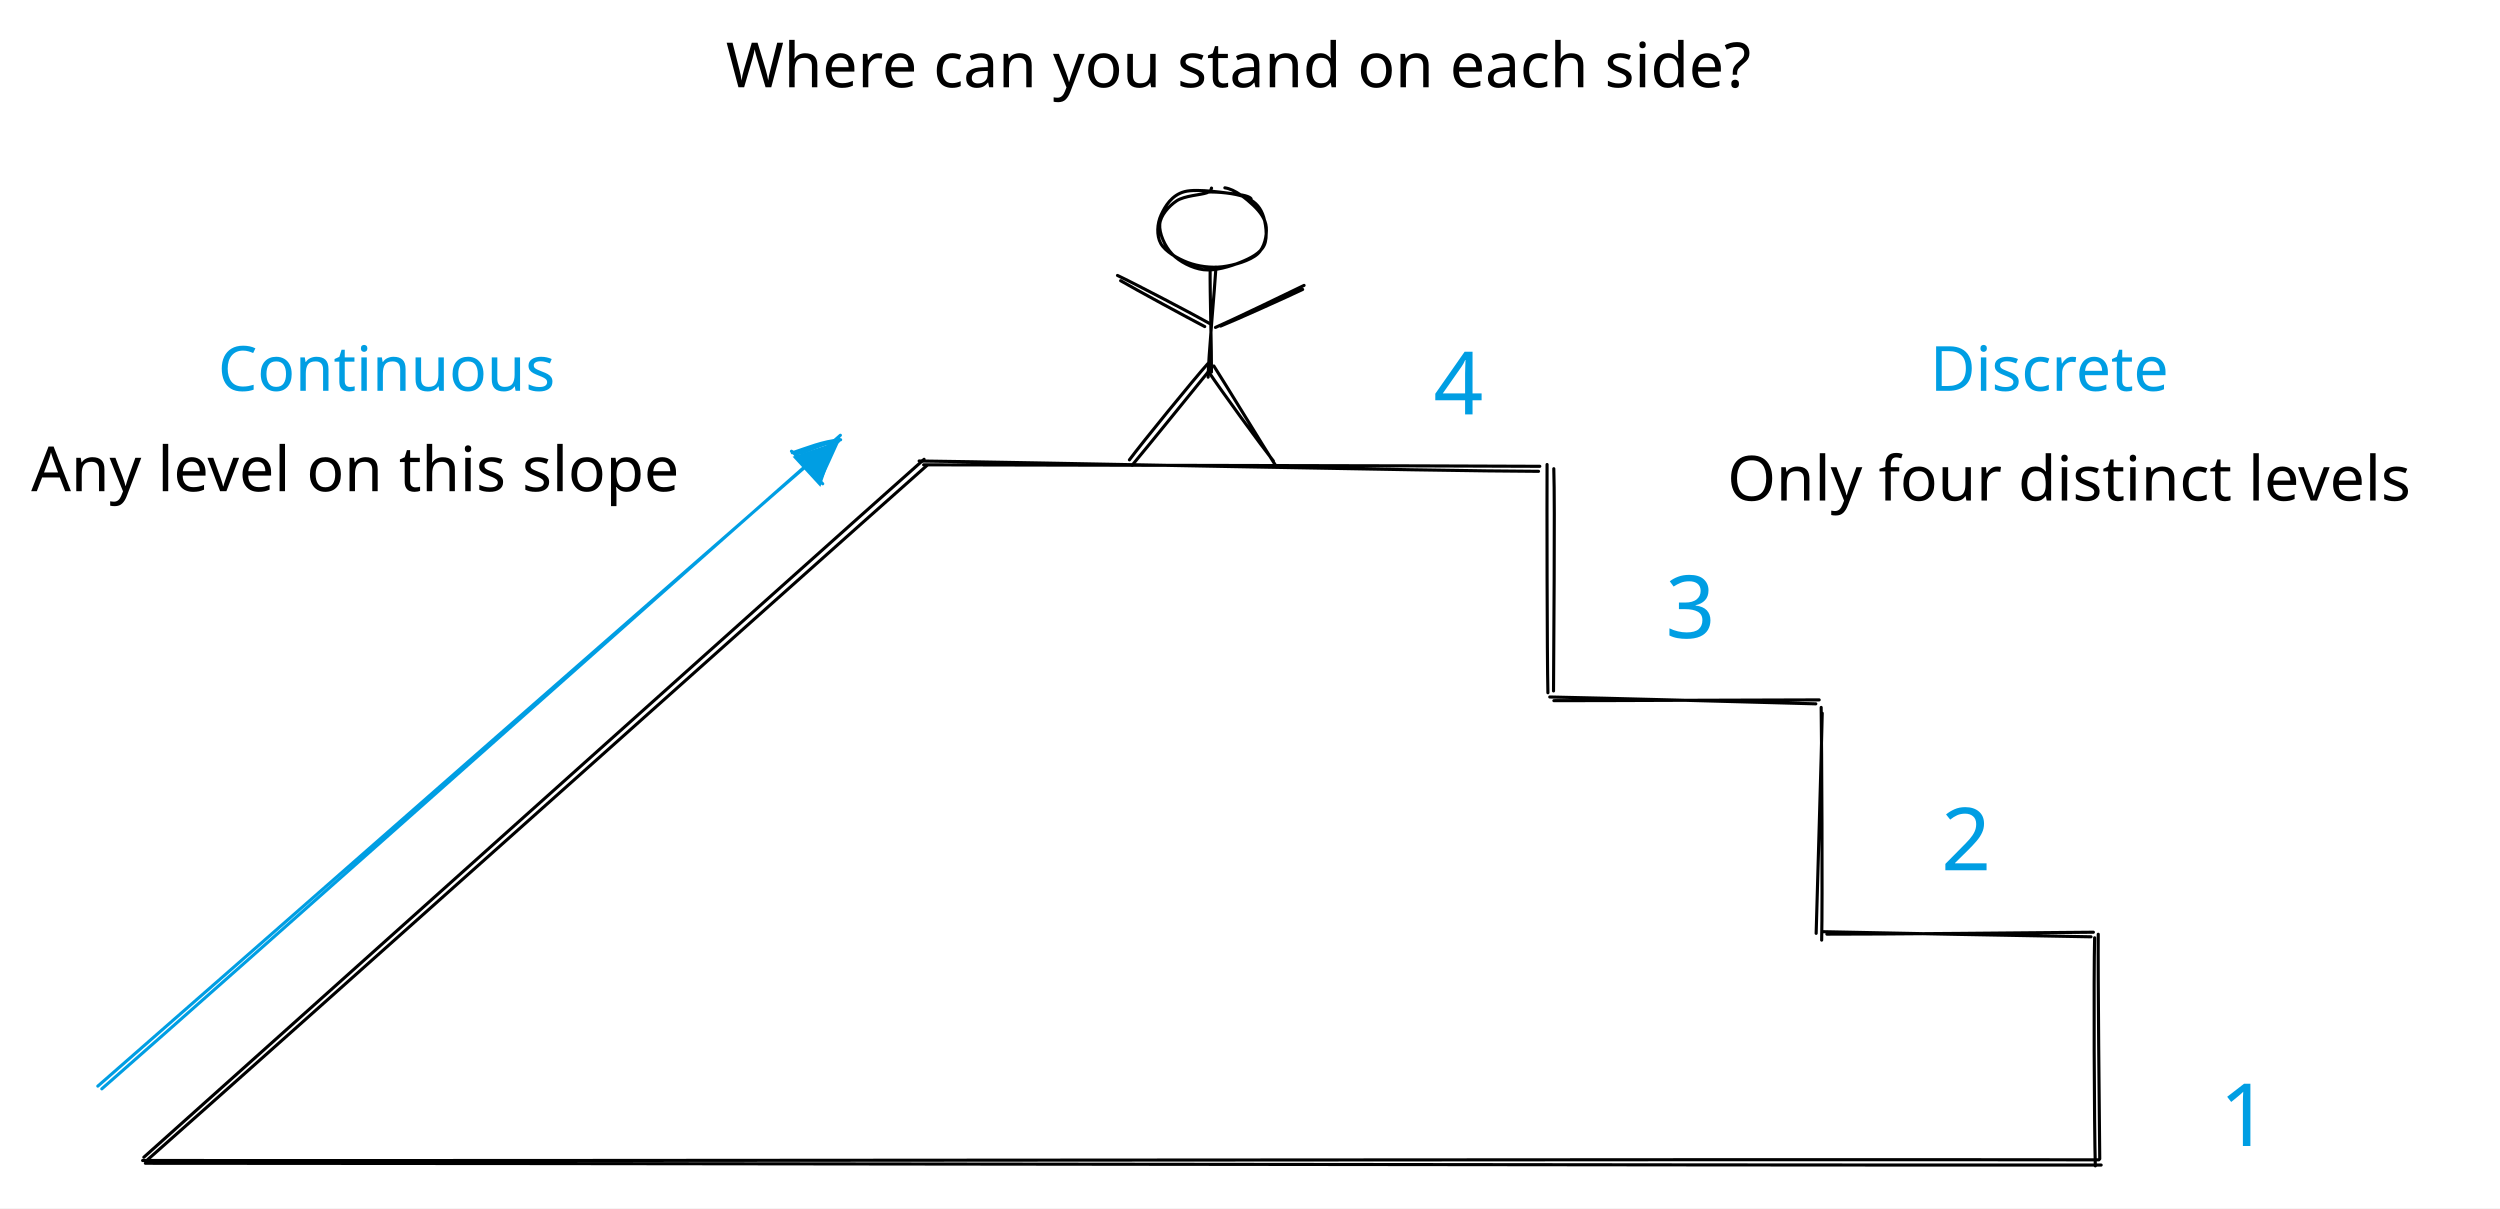
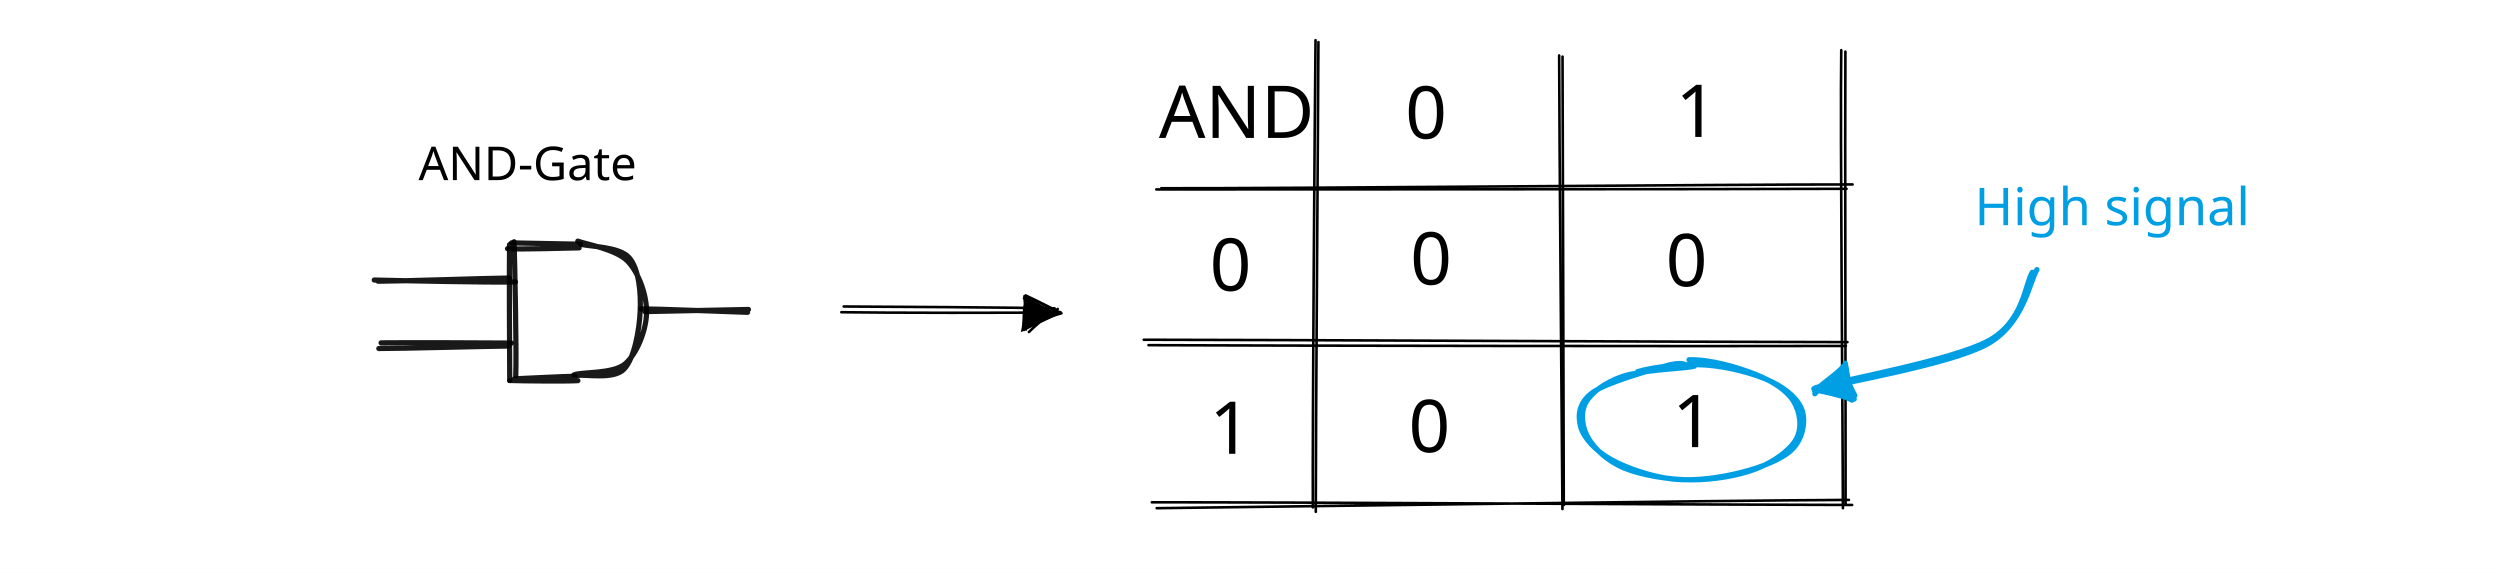
- <svg xmlns="http://www.w3.org/2000/svg" version="1.1" viewBox="0 0 802.378 387.818" width="802.378" height="387.818">
+ <svg xmlns="http://www.w3.org/2000/svg" version="1.1" viewBox="0 0 959.2 219.8" width="959.2" height="219.8">
  
-   eyJ2ZXJzaW9uIjoiMSIsImVuY29kaW5nIjoiYnN0cmluZyIsImNvbXByZXNzZWQiOnRydWUsImVuY29kZWQiOiJ4nO2cW3PayFx1MDAxMoDf8yuo7OuinZme676c8i2+xXd7cXJqi1JAgGJZwkhcXJyt/PfTg1x1MDAxZCRcdTAwMDRygNhEOWtVKjZcdTAwMWFdWnR/093TLf/zplJ5m9x3vbd/Vt56o4ZcdTAwMWL4zZ47fPu73T/werFcdTAwMWaFOMTGn+Oo32uMj+wkSTf+848/3G7XafvJpyi6cVx1MDAxYdHtw2le4N16YVx1MDAxMuOB/8XPlco/4/8zN1xu/NBcdTAwMWJcdTAwMWY73pveRqn8zuMoXHUwMDFj35FcdTAwMTFOtTZM6slcdTAwMTF+vI13SrwmXHUwMDBlt9wg9tKR5vgmQVx1MDAwMo1RvD1gn/br9/7muVx1MDAxYfREeteWXHUwMDFmXHUwMDA0XHUwMDE3yX3w8Dxuo9PvZWSKk15049X8ZtLBcZrbPzkvjvD7Ss/qRf12J/TieOqcqOs2/OTe7iNkstdcctvja6R7RvjJUOlIyVx1MDAwNJWMXHUwMDBirZSZjNrzJY5cblx1MDAwNYpcdTAwMTMwOEZETq6tKIh6Vq7fyHhLJfvkNm7aKF7YnFx1MDAxY5P03DDuuj1UVXrc8PGJU6k6nt/uJFY51DGZTaeixd5YXHSUXHUwMDEyjoJLzScj9pbd/ebYXHUwMDE0/s5+TWHz8Wv6Zlx1MDAxYql1sMc9X1Ph7fE7XHUwMDE5q0ov1e823Vx1MDAwN1x1MDAxM6BSU41fsMTnhsk4Wtpcclx1MDAwZYb9IEj3RY2bOVZcdTAwMTMnbi/Z9MOmXHUwMDFmtvOneGGzYCRw42Qrur31XHUwMDEzXHUwMDE04zTywyR/xPi6XHUwMDFivV407Hhuc86VXHUwMDBix7r2cilGdkt/q6Q6XHUwMDFhf5j8/vfv3z+6OqPM9PQ32Z+PSliYYEnyO79cdTAwMTFslNFcdTAwMTJAsYVcdTAwMDF+35HQ8obBXHUwMDFknGx3+HvZXHUwMDE5/lUnZVx1MDAwN1hcdTAwMDN1wCDAilx1MDAwMSNCp6Zoz1x1MDAxN1x1MDAxY0dcdDCNdFx1MDAxM6ZkXq7nXHUwMDAzWFx1MDAwYkdcdTAwMWGcSDTOXHUwMDE5hFx1MDAxOZrKMVx1MDAwMTpcdTAwMTX8XHUwMDExYEaUNlx1MDAxYyR5XHUwMDA1uIRcdTAwMDBcdTAwMTdqNHf2XHUwMDBm8UtcdM3v/Vx1MDAwNrBcdTAwMTSKaybp4lx1MDAwMMvGu1x1MDAwZVx1MDAxYvWPb8J3ULuoRed3zSGUXHUwMDFmYOJcYma4YbhcdJnjXHUwMDE3lCOJUoQozjgxslRcdTAwMGXYaFx1MDAwMNydecRXfEuD73r8b8YocvhSzYymoMjiXHUwMDEx9MaBXHTherd1odrd9ujyaDcw0bDs/EpmXHUwMDFj4JwzpSmjgqXTlT2fSzuL4lx1MDAxMMFoVVx1MDAxMfZyXHUwMDAwUyNcdTAwMWSlcLYmeDNcdTAwMDNapk612Fx1MDAwM1OBolx1MDAxOcblK8IlRLhYpbnTf8xcdTAwMDWL4lx1MDAxOFx1MDAxYVx1MDAwNFx1MDAxMZhcdTAwMWUujnD1tJd8SE78Q/O52bs9r9b2uoPSx9DWXHUwMDA0XHUwMDFkZVxmXHUwMDA2yoCI6nxcdTAwMTasNY5cbnS/eFx1MDAwMFfq5YLolZywUqBcdTAwMTXwV4JLSPB6nLApXFzGXHUwMDAyoqiSgqW+4HtcdTAwMDA3wqvO3tG5YTtXOrxxN6RnqqOyXHUwMDAzbChcdTAwMTKqMddnXG4kXGKdXuVhXHUwMDE1SzhcdTAwMTheXHUwMDEzjFZcdFx1MDAwNfaCPniVJFx1MDAxOOMkqiUjr0lwXHUwMDE5XHUwMDAxXktcdTAwMTLMeHFcdTAwMTTNXHLRmrMlsuDLw8NcdTAwMWJxlZyd6d0+UVG1XHUwMDE3qdO9slx1MDAxM1xmmjiEY/7LKIBmLDOlPbhg5SDaRlx1MDAwYoLhioKXW4hmgjiA+lx1MDAwNiU1x9vqOVxmY6LucKEoXGJpXHUwMDA0XG7DMuI8QM2F4FxmzSbV2ivTpWG6WMV2q85q95kwR8dUhDmjXFwxaWBcdEf94Xokk/C+16nG9TDYP62rzvvb0mOutCOYxGzGUMw9XHLNY25cdTAwMWNGXHUwMDE1UEE1oFx1MDAxMbOcYM+HOeY0XHUwMDBlXHUwMDA3g1x1MDAxM1xyTilak/ROT3hqXCJcdTAwMTFrTIl+eqidWskr1d+2Qo3mzl5cYuHEXHUwMDFiJXNzZVx1MDAwNfm9k1BcdTAwMWKNWXNcdTAwMGVpdPk9gs1Ov3N7XHUwMDFkXu/etT93Lmti4+NcdTAwMWXrl51gIYVjOFDMLLRiWkyH2sCkQ6UgnCC+1GiVk+v5XHUwMDAwXHUwMDA2MSdZnnXEQnHMs0SqlO9cdTAwMTM7ZaLrQbNcdTAwMTWFyYX/5aHxYGrvO/fWXHUwMDBm7qe0NbZN/HpqXHUwMDFkr+dVXHUwMDFhbli5j/pcdTAwMTWkMGxWorDioaVUYr/p/Sf75cbe2CvZdGPqQlx1MDAxYoHfXHUwMDBlx07La01bfOI33GAynETddLSBgrl4ud7+XGbSUc9v+6FcdTAwMWJcXC4s5JNcdTAwMWN6QeB34/netDhmJlpcYoIh++LLVnf+eT0ku1x1MDAxN+z6r+tjqa7Pb7zbT1x1MDAwNSjmkPpZICpcIlx1MDAxY6al5Fx1MDAxOFx1MDAwZTPC9TSHSjq2m1x1MDAwM1x1MDAwN6ngQmYy0WdcdTAwMDeRO1x1MDAxYWzrXGLHXHUwMDFjyZBMiTmDpUOQXHUwMDEwoMpcdTAwMTCCIVVmjfxcdTAwMTFTUFx1MDAxNCUl5qfHy8vgu1JcdTAwMTDIXG7rnVxmb8+YlGpxXHUwMDBm0r5sXHUwMDFjXHUwMDBl/4rE8LRcdTAwMWJcdTAwMWN03r3fP6u9+1B2XHUwMDBmojC+Jug90FqY4NRMVzw5oY5cdTAwMTFGKYzShaDA11ryXHUwMDA0cDhn+Fx1MDAwZrRUXHUwMDFjMubwaKhag11Iylx1MDAxNLV+XHUwMDAxQ/23hIBTR8+ocslcdTAwMTCwXGJgXlgtYbZQL4HSxVx1MDAwMfY+3X2W98ejS7bX21x0XHUwMDFig4Ot9lx1MDAxN1Z+gKmDT0kx2FXjXHUwMDFjeVx1MDAxYWB0XGLom7hRwJlcdTAwMDD2ciHgXHUwMDEzbiV1PVx1MDAwNmdcdTAwMTOtXHUwMDA1l1x1MDAxOJAyTljGXHUwMDExfutcImTKVnXgl/I9/1x1MDAxNqSrxUq226x6n4lyVlx1MDAxY11cdTAwMWGFpr9MW9Kdu3F6XHUwMDBiR4OT3Zbeau25Z/W9YL/8kDPEmFx1MDAwYowhlaBcdTAwMWNybVxya4OcXHUwMDFhXHUwMDA303liqE3tpdQknVxcl4FcXGpQhlL9unRTQsiLdWy3l2O8MFx1MDAxNKdcdTAwMDKlUGKZqsvxwWBcdTAwMTicgoxbh6PDw019Wb1cdTAwMTZR+SHnXHUwMDBlMZpQ5JxcdTAwMGJDpvtcdTAwMWU4I1x1MDAwZVFcdTAwMThBaWU7/V6wbsqkg7OMVb02XHUwMDAyc1lI55NcdOSUOppjuqCBXHUwMDBijOZ0NjF4gFxcXHUwMDFhzYxcdTAwMDSzzGLPK+PrKrpcdTAwMTSq2G7VWe0+XHUwMDE35MU1XHUwMDE3YZhcdTAwMTLaLM74ifJY4yM5Pr47doct//qeXFyow/IzTlx1MDAxY4mxOpNcdTAwMWGfWNHphVwiy7hcdTAwMWFcdTAwMDc0wDVcdTAwMTGZpsFnZ1xcOVx1MDAxYSdVgjpGXHUwMDBiYJlaWIq4cDCUUFpcdTAwMTKDnlx1MDAwMFxmnX3lXHUwMDA35VRKZaOvV8ZLw3i1UMfj0Vn1Lsl4UVWmuK5KXHJlkjGzRF216zebm0cmqje1V4faUXhx51x1MDAxN0FekqVg+1x1MDAxZZzDNFx1MDAwMsyNsXXk6WBdXG7toGvUxljGn+5fNJ5cdTAwMDc/XHUwMDEwrM9bUpupyVCmKce0YqmMe+WqXGbGcpB5z3PFqoye2vtEVYbOrbpkXG5T66i60KerKkVcdTAwMWNlXqTMc4Q5oMQ8b4nq5vX2XHUwMDA2k1x1MDAxYoNrXHUwMDBmjml8Tk/J6HywU26OjFx1MDAxMFxiXG5OXlx1MDAxNDnBeUxOYSRcdTAwMTRxMG5cdTAwMDGBKFGk6Klw+McwmreQNVx1MDAwNyOluESXvlS8+6tgxMqAXHUwMDExW1xyI1O8dkSVwTAs21x1MDAxN/bdNp/a1p1cdTAwMWaOQr/K9/bv6lW2XHL7RVxy9SXBSEvlcIxcdTAwMDBstC9U7o02bpAxXGby0VdJilx1MDAxM4p+OYrmVFwiZyliKIRcdTAwMTDoXHUwMDE1/1x1MDAxZp1cdTAwMTGUgVwiWI1cIppcdTAwMTFzxlx1MDAxYkkhlFgmqtvq7Z5cdTAwMWVccsLTnbNwc0t9rDdrXHJTKzdGyoBDXHUwMDEwXHUwMDEwKlx1MDAxOFx1MDAwN0ryZVx1MDAxNsZcdTAwMWSKsZ5i2v5tXHUwMDA28oJcdTAwMWMtXHUwMDE01HHQRnK9VGL2q2DEy4BcdTAwMTFfXHIjoMVcdTAwMWRr9r0/ScXiMV3jpPvRP+9cdTAwMWVsxrtb58lenVxy9ptnZV9cdTAwMDDRWjlcdTAwMDB27Vx1MDAxOFMkIfl0x1x1MDAxYXpcIlx1MDAwNz0yxUyRSoVR31x1MDAwYq5ywpw1j9mWNbDpKltuiWNlkjB6XHUwMDA0uVKT+Eo9aydhcF9pRf1epenHiVx1MDAxZjaSSuBccrwgLkOvWrFwq5HHXG47XHUwMDA1qLCvdVCyRKuP+EJcdTAwMWLvXHUwMDA2Rye17c/Bh/rBpulcdTAwMWPDRdnRM4I5nEqwr01iXHUwMDAyXHR5XHUwMDE3XHUwMDA2jjDadr3blV/yVI/aj7kwLVx1MDAxNlx1MDAwMY9qKahcdTAwMTF6qbc2VvdhXGbnJLI28rb9uNFD+ypcdTAwMDNoXHUwMDEzWVbiimfS45nOT1xuRKDLWzy/qnY/Qnu32rih/fPD+sHO9VGYdMvOXHUwMDE1cOZcdTAwMTghbcskMVLkPZpYm0eb23Izb6VCc62zf0ztJV1cdTAwMWGGxKu997RcdTAwMTJYXHUwMDFi4f2Dm7B9zUnHjytxXHUwMDEwdUvBWZFoq7mzjFx1MDAxZOVcdTAwMDNJtDUjl1lcdTAwMWNcdTAwMWNsXGZcdTAwMDVpn17Vbvpyn1x1MDAxZF35Rzxyy05cdTAwMWQnSJ1ccpm41IIgdrmVjbW5M0pcdTAwMTbzZ1x1MDAxONpcdTAwMWJcdTAwMTRlPeuD63VnWzjsh/2oX4rIMSPNk2y5tlxmN3exg1x1MDAxNsaKzHbGU02W+CNcdTAwMWNh8vHujl5sX7VGx3JDnL2/bJvtci92gLRcdTAwMTUszZXkUqKnyL1cdTAwMTeIo0BcciFcdTAwMTJcYkWzfrlcblx1MDAxNk5ijtZgpDREom9V89rNiEZptOBcbqTijMx2m1x1MDAxOcyrLVx1MDAwZT/zlX7KXHUwMDA1ZN6R+dWq1Kgm/8FUJkc8bz9KoaLtVp3RcXq9N9mfX9883uGt2+1eJKiCiSpR537zcWJLn/TtwPeGm7NW+VtrvNn5Y6xvS6k3touvb77+XHUwMDBmaFx1MDAwZVtcdTAwMWUifQ==
+   eyJ2ZXJzaW9uIjoiMSIsImVuY29kaW5nIjoiYnN0cmluZyIsImNvbXByZXNzZWQiOnRydWUsImVuY29kZWQiOiJ4nO2cWVPjuFx1MDAxNoDf+1dQzOvgOdqleSPse1hcdTAwMDJcdTAwMWRuTVEmMcFk7dghhKn+7/fIQOyYOCRcdTAwMDFCuDeurlx1MDAwNmTZlqXz6Sw61r8/lpaWw17LW/57adl7KLk1v9x2u8t/2vJ7r1x1MDAxZPjNXHUwMDA2nqLR30Gz0y5FNW/DsFx1MDAxNfz9119uq+VU/PC62aw6pWb96TKv5tW9Rlx1MDAxOGDF/+DfS0v/Rv8nXHUwMDFlVPNcdTAwMWJeVDcqjVx1MDAxZiMhXXjYbERPJIpSrShjrF/DXHUwMDBm1vFJoVfG0zduLfDiM7Zo+Wz/mq12qsX8fVCuwoq83L1b0fFTb/xa7TTs1Z7exy3ddtqJNlx1MDAwNWG7WfUu/HJ4a5+eKu9fXHUwMDE3NLG/4qvazU7ltuFcdTAwMDXBwDXNllvyw54tg/hcdTAwMDXdRiW6R1xc8mB7wMTX2SsoN6lnrzVrzbZ99lx1MDAxZlx1MDAxMFx1MDAxZPHTr91StYJNaJT7dcK221xiWm5cdTAwMWKHI67XfX6r+Mm3nl+5XHJtXHUwMDAzdVxcXHUwMDE4eFHXUk4lJUyo/lx0+4zWTjlcdTAwMWHff5Lv3ig/v/vLgMdDTp9LfsettfU3XHUwMDEyolx1MDAxMt+q0yq7T+NKpGaKSMq1YXHLUHyqeLLRqdXismapOkRcdTAwMTSC0G2HOb9R9lx1MDAxYpX0JV6jnHGm5lx1MDAwNuFas173Q2xGvuk3wnSN6L6r7Xaze+u55SF3zjzXsreL2bBH/NtSPCjRXHUwMDFm/d//+fPt2jh4cf1cdTAwMWbJn8+9Pj6HNItDQaTUmoJcdTAwMThcdTAwMWLDe6buayd7K5d35YOWa+pBjf66mHtcZlx1MDAxM9Jmr2CJXHUwMDE3/mhcZqmM791cdTAwMDfxXHUwMDE1hlx1MDAwNIw0itB4/vtcdTAwMDJcZlx1MDAxOVx1MDAxNSqej1x1MDAxNlx1MDAxOL5cdTAwMWOJIUzVXHUwMDFmXHUwMDBiw9B7XGKHYahJurCvXHUwMDBlOVx1MDAwMFx1MDAxNYyTuMZbXHUwMDFjnq9cdTAwMWWu31d3XG7B6s/1ysnV4UGltVx1MDAxMnxcdTAwMDNcdTAwMGVcdTAwMWQumFx1MDAwNiZcdTAwMTVOOyqW/kg5XG7jMGFQNIlA0ZRcXH5cdTAwMWGkXCJuf59RxtOQXG7C8Vx1MDAxZtUx0G9DOiCVk9DIXGKTJn7SXHUwMDA0NN40XHUwMDFi4an/XHUwMDE4TVxieqB00637tWjC61x1MDAxN0fCid2D4pPsvsCLlFx1MDAwN95BXHJUXa35lUakW7ybQaFcdTAwMGV9tC77p8NmKz5bwke7eLv2zitOm22/4jfc2lmiXHUwMDE5U+k0lW1bXHUwMDFhXHREoYU5vlLzj4tnrFtcdTAwMDDs3StcdTAwMDDOa1x1MDAwZj9bO/NcdTAwMGWTSsjlXHUwMDEzPvzTeFx1MDAxOWZbKuZcdTAwMTBlXGYzwClDqmlcdTAwMWFcdTAwMWYulKSacDJcdTAwMDE+XHUwMDFmruNcdTAwMDRcdTAwMDOppqHqf1xcx1xympqvxvKDLE9cdTAwMDI6XdrHVGjFOZdifFx1MDAxN/B+7eo4d+bSjbxcdTAwMWY87J9cXJ3nQNN5x1RcdTAwMWLugJZcbsDgXHUwMDA0r9LMUlR5UkjQnFx1MDAxM8lcdTAwMTP+8ExcdTAwMTDmjkYnXFxpYjRJmCcvXHUwMDAwXHUwMDFidFx1MDAwZZhK2IhfXHUwMDAxsFRmXHUwMDAx8Fx1MDAxYrXTI/lR+Fx1MDAxMpYufcFcdTAwMTdlg+LBx6d367KdrynSZLXDw5/bu5UrsnNi5p1elD+Hg+JUSSkoXCI8gC+T2O1cZmdNI1x1MDAxOSNafp5cdTAwMDKmUjtCXGJNuZZcdTAwMTSUMGM5mcRQYELxr1xm9nBssY47Zlx1MDAwMfDLkT2kqcs/XHUwMDBiYcKU1Fx1MDAxMq3l8Vx1MDAxOa74cvfg4aRcdTAwMWXkXHUwMDFm97c3bnt3+f2z0/lnWI9gmFM5z1xmXHUwMDBiNMlcdTAwMTj6M1+pg62Vxlx1MDAxN1xiv679sVxiZ8WNZDbBXHUwMDAyNHBD9fhcdTAwMDSz/bOznn9e6excdTAwMWZ6V2vXRXWpXHUwMDBm3LknmFx1MDAxYscwjlx1MDAxNlx1MDAwN9qC6NtcdTAwMGYuqjCiXHUwMDFjoyVcbqvWaLF+XmiXxM7MiKhcdTAwMTFR0uBj2ESx3anDRlx1MDAxNJ0oOpV9PFXYaKD3vipoXHUwMDA0o0NGmfHXUZpQ4cwvXHUwMDEyq2JvcdR6cOurW/k1/+SiW4LL7UBvXHUwMDE1d79cdTAwMDNHmktcdTAwMDbGUEJV4nWj0daAs1x1MDAxOSjKiTBa83S7Zlx1MDAwZZJcdTAwMTVxTpHsWYDEXHUwMDE0XHUwMDAzmF38lcxcdTAwMDNIZDqQXGKVWSQpwJ7USdPmLZCOXHUwMDBmpb43XXHSPstLn1x1MDAxZOe3j731eVx1MDAwN0mjSYkyI4FwzWTCZnxcbupox0ijuUGXXFxrpr+cI5ttXHUwMDAxVE5iQ07PkeSg9YKjcThcIpmLXHUwMDE4aOVcdTAwMDDalGp8jjaK5cuif5LL5btr9d1wc2un69bnnSPUNY5cdTAwMTGGXHUwMDAwYUZoxVLZMsI4XHUwMDEyJDNcdTAwMWGdIGtWfTVISjDQQsnZWHZcdTAwMDaInp1C+s6WXHUwMDFkSeRcXKRNO4mUXHUwMDE5qphcdTAwMTmbpFIuz/Z0eKlbxfM6a7dlpdfbmHeSNFVcdTAwMGXnTFx1MDAwMEPHXHUwMDAz0JxcdTAwMWQ07ZR2XHUwMDAwuKBcbtWRXV//apJsqNpoMdHa4DtUklx1MDAwMjlVosv/n0piKoskRbiwSmn8XHUwMDFjleNmLoBmbp+v7p6e1/lcdTAwMWW57G3k51x1MDAxZiTuaIPOgFx1MDAwMiBcdTAwMDZcdTAwMDbX61x1MDAxOJFcdTAwMGVqJYpcdTAwMDIlgGKPfN563XggSctcdTAwMTHnfDYpKlx1MDAxY195oZGW3sdcdTAwMTFqdvRcdTAwMThcdTAwMTRcdTAwMWZfIVWYLOWrtVx1MDAwZVx1MDAxNDevSlW1125UQzbvXHUwMDFjKVx1MDAxYleXWnFt519BTVxuJOHYcFx1MDAxZVHoKVx1MDAxOaW/PNYglVQo3LPhSFx1MDAxMqbpgqN3ciRcdTAwMTSnoCRcdTAwMWRcdTAwMWakza7q3ZxcdTAwMDf1xlx1MDAxOW82t1x1MDAwZitiq0DmfvnKgkRcdTAwMTklxlxiIbkwqaCdMo4h6Fx1MDAxZFx0UNaTXCJfrZE4I1x1MDAxNMdlRkE7riBhQy5Iwn71SuGTIFxywYmPyMdcdTAwMDKULzJR6M49umjfXHUwMDFl5U5cdTAwMGJXN6dHXHUwMDBml67o0vO5d5SIXHUwMDExjlx1MDAwNsUkXGIqXHUwMDA1wzlkgCfKmcOZ0YDdYZRRmTnIQ1GZXHUwMDE0KcOMQ9HOtJaVYpxcciFcZrnH9mJcdTAwMWTNXGJcYi5cdTAwMTOxtWfi0JFiNnl8XHUwMDAy4F6vXHUwMDEws+eS6VaIXHUwMDA1sYtcdTAwMDZcdTAwMTNwOFKEM79jMZlxZ2K44YRO8iXLo+tcdTAwMDU7u+uFR32wd3Nz7tHcVX1/OumlXHUwMDFmJL3mLeHlXGalXHUwMDEzKIqmXHUwMDA0oFx1MDAwNN3aQWUgmFx1MDAwMzhcdTAwMTJaUiZAMvi8ZFx1MDAwNqYtJlx1MDAxMs079FxuXHUwMDA1mERcZjw7mYGCtmljSlx1MDAwZTezXHUwMDEyQrlcdTAwMWZcdTAwMDbrV9Lzy0d5uG3WTvdO7/3l5/OzSXpcdTAwMTCUXHUwMDEyskh6eF07e+RTl/9I/pw8v3+EXHUwMDAzxTRcYlx1MDAwNH78SESYv+1tnT5cdTAwMTZ/mTuJXHUwMDE35kBcdTAwMTb2pkzwn1x1MDAxOeuMgVxyRFx1MDAxMCSdXHUwMDEwwVXKgeLgUPtcdTAwMTVcdTAwMTmhXHUwMDFhvUnzeaRcdTAwMGLiUEE1emlcdTAwMDanXHUwMDFmnviYMFx1MDAxYnStmECVluFOLTj/XHUwMDBlnGeOe+rqd2Ju0qX9XGZj1G84XHUwMDBiwPiUr1x1MDAxN1x1MDAwZVx1MDAxZY4370Su4P7c2S7dXuX58eP3plxcorGKNiohaP5JnviSZVx1MDAxZSg36E5cdTAwMThN6ILyXHUwMDA15aMpXHUwMDFmsVx1MDAxM1x1MDAwNOFaUG7YXHUwMDA0y1xu29XL4sX6Relxs3jde9xbuTjJkXnHXFxTh1xiQLNcdTAwMDVNXHUwMDE3rWlqWYEqh1x1MDAxOfRcdTAwMDBltC4mPlx1MDAwZvMhX1x1MDAwMWWT/4K5JIpm5jMuMP9cdTAwMGWYXHUwMDBm1H414lx1MDAxZoS5ptlcdTAwMTmWXHUwMDAwXHUwMDA2tFx1MDAxMlx1MDAxM2z4kq9XlClfXHUwMDFm3T9cdTAwMTY7XHI43br7dajFXHUwMDAy8/E+NbCrK5JzXHUwMDEzmVx1MDAxNsm8mlFbUnAljV2SWXD+bTnPXHUwMDFj+NTV71Tnmek2nFx1MDAwM1x1MDAwNSRg/ERqyYNC+MBLv1RAi4V6Pt+u9ab8IGFeMFfakTb8Jlx0o/Qzg3DTYE5B21V8sfDNXHUwMDE3mL/x6SA3mVx1MDAxYkdcdTAwMTFlXHUwMDEz5lx06PHj7fXtxrm33T06vD5cdTAwMDb3rtMuXHUwMDA2J6vzXHUwMDFlg+OgXHUwMDFjhdNcdTAwMWRcdTAwMThcdTAwMDVcYrJJZdXNTp9zh2uOnlx1MDAxMjNUSlx1MDAwMkNAf9OMZ1xivcrczWbB/XfgnmhHcFx0Rlx1MDAxMCHt5lx1MDAxOVInL1x1MDAxN4414XCYjZEguTRvTiNZYlx1MDAxNZ2UjpAoUFx1MDAxY0FnRFx1MDAxM6bebJ1CrWh3fKGKKzT3XHUwMDA3bselI+1HklxcXHUwMDE4abfD0G/d7UNdlqz8XHUwMDEylr0pl0K0XHJMkIFPXG7Vrcc6PTjZbEhFrnb90n7ndt6Xw7EvXHUwMDFkpiXlkmtcdJyktuTSOKRo7YBcdTAwMDSlKNDP25HLUFx1MDAxY2BBiZFcdTAwMTSNKjrMlKHU4XiCM1x1MDAxOS1+skSmwkukQnObXHUwMDA0o2aSezL9JJXIPbGfrjItrKrVdteqhPM1kItcdTAwMTK/UWJcdTAwMDOvlS1s0dCUXHUwMDE0XCIyu2pGu3o9tW0kk66dModBSXlcdTAwMTaThKGMKmpg/JyvVm5PbNy1V3K1dX1cXOp2PK9nSvNOpYBRW1x1MDAxNjCcXHI1M5rYJVx1MDAwM1BcdTAwMDQ+L+cr8c3siHVcdTAwMDCBM1x1MDAwNFx1MDAwNzZJ8uSHm1xmOGfAVDmVc2Ey4Cj4qaytXHUwMDBmNVx1MDAxY+JxTFVcdTAwMWZLe3q1mt9cboZnlGWG/ChcdTAwMDGJM6RcdTAwMWU/XHUwMDE08CDPUeRFUGpcdTAwMTVM+fJifeXEPzz6Wlx1MDAwZmGM9ExDRqGq6PioXHUwMDFhz2PvQDVWzn1U+av0TDTP0FlhXHUwMDE5a3ZcdTAwMWbIav+af1x1MDAxM4L3PNCFjd0jP3dedVx1MDAwZvK90lx1MDAwMT8uXFxcdTAwMDNcblNSQlNKon/m94u8Zs9cdTAwMDT2Yy+YZEeE6ZSUzDRcdTAwMWOJdcq5IFx1MDAxM8S6R3fInEq+kXKU5DM1M8lcdTAwMWaykVx1MDAwZX9lXHUwMDFjXHUwMDEym3uG01FG8tls1JRNU+RcdTAwMWahplx1MDAxMlxye96gPzLLlqt3nc1jc01399fW1k7zXHUwMDE3PqxcdTAwMWaUXHUwMDEyaKFZWerYVoJDNNfo/aE9hdpbq8TK73LFbdk2k1fvOqBcdTAwMTCz2jB6XHUwMDFlXHUwMDFmaFx1MDAwMzCckND/RFx1MDAwZoNcdJZIbu03XHUwMDAyXHJkaTeK1IxQqjnIV236Zqp4hZhkffqmW71cdTAwMTLLtz24mFB7Z/m+PHNcdTAwMDZDN90u1ulcdHb3XHUwMDFiLXfzOoPZZO/sXHUwMDE5XGYmMLPfN4Ncco3o0VdTmLJeuIZcdTAwMGb82u/rtDQnJJHAOeWXXHUwMDFiMFA6wlvexj5dXG7QrXVrw1x1MDAxZGY9cMlnO8jJ5vx46bGot5bdVus0tL7zy/yKY+yXn184vunyve91c6/F7I+b6LB3jeZcdTAwMDNLnlx1MDAxN2my3z9+/1x1MDAxN2D73UQifQ==
  <defs>
    <style class="style-fonts">
      @font-face {
        font-family: "Virgil";
        src: url("https://unpkg.com/@excalidraw/excalidraw@0.14.2/dist/excalidraw-assets/Virgil.woff2");
      }
      @font-face {
        font-family: "Cascadia";
        src: url("https://unpkg.com/@excalidraw/excalidraw@0.14.2/dist/excalidraw-assets/Cascadia.woff2");
      }
    </style>
  </defs>
-   <rect x="0" y="0" width="802.378" height="387.818" fill="#ffffff" />
+   <rect x="0" y="0" width="959.2" height="219.8" fill="#ffffff" />
  <g stroke-linecap="round">
-     <g transform="translate(583.7064 300.4087) rotate(0 0 -36)">
-       <path d="M-0.81 -0.85 C-0.52 -12.65, 0.94 -59.65, 1.14 -71.5 M0.96 1.32 C1.25 -10.78, 0.98 -61.38, 0.8 -73.36" stroke="#000000" stroke-width="1" fill="none" />
+     <g transform="translate(505.1926 15.5602) rotate(0 0 90)">
+       <path d="M0.66 0.59 C0.55 30.9, -0.38 150.85, -0.35 180.82 M-0.45 -0.14 C-0.78 29.92, -1.65 149.4, -1.48 179.12" stroke="#000000" stroke-width="1" fill="none" />
    </g>
  </g>
  <mask />
  <g stroke-linecap="round">
-     <g transform="translate(498.4364 225.1382) rotate(0 42.84813 0)">
-       <path d="M0.28 -0.26 C14.57 -0.23, 71.13 -0.52, 85.43 -0.51 M-1.04 -1.44 C13.1 -1.19, 69.92 0.35, 84.35 0.76" stroke="#000000" stroke-width="1" fill="none" />
+     <g transform="translate(444.1926 71.5602) rotate(0 132.5 0)">
+       <path d="M-0.54 1.12 C43.4 1.08, 219.95 1.09, 264.28 0.88 M1.38 0.66 C45.66 0.8, 222.69 -0.86, 266.61 -0.79" stroke="#000000" stroke-width="1" fill="none" />
+     </g>
+   </g>
+   <mask />
+   <g transform="translate(444.6464 25.91957) rotate(0 25.5 17)">
+     <text x="0" y="27" font-family="Cascadia, Segoe UI Emoji" font-size="28px" fill="#000000" text-anchor="start" style="white-space: pre;" direction="ltr">AND</text>
+   </g>
+   <g stroke-linecap="round">
+     <g transform="translate(599.1926 20.5602) rotate(0 0 86.58997)">
+       <path d="M0.32 1.16 C0.44 30.06, 0.73 144.38, 0.8 173.2 M-0.98 0.72 C-0.95 29.85, 0.06 146.17, 0.28 174.75" stroke="#000000" stroke-width="1" fill="none" />
    </g>
  </g>
  <mask />
  <g stroke-linecap="round">
-     <g transform="translate(497.5734 221.4427) rotate(0 0 -36)">
-       <path d="M-0.77 0.9 C-1.05 -11.14, -1.1 -60.12, -1.04 -72.36 M1.03 0.32 C1.05 -11.54, 1.53 -59.03, 1.12 -71.01" stroke="#000000" stroke-width="1" fill="none" />
+     <g transform="translate(708.2793 18.91676) rotate(0 0 87.41169)">
+       <path d="M-0.24 0.9 C-0.44 30.04, -0.11 145.53, -0.16 174.63 M-1.83 0.33 C-2.28 29.67, -1.23 147.21, -1.19 176.07" stroke="#000000" stroke-width="1" fill="none" />
    </g>
  </g>
  <mask />
  <g stroke-linecap="round">
-     <g transform="translate(296.3884 149.5328) rotate(0 98.38793 0)">
-       <path d="M0.05 -0.35 C33.01 -0.24, 164.85 -0.06, 197.81 0.13 M-1.39 -1.58 C31.51 -1.21, 164.24 1.67, 197.4 1.74" stroke="#000000" stroke-width="1" fill="none" />
+     <g transform="translate(439.6001 131.3941) rotate(0 134.2779 0)">
+       <path d="M-0.76 -1.04 C44.11 -1.03, 224.2 -0.15, 269.23 -0.13 M1.05 1.04 C45.82 1.25, 223.96 1.52, 268.63 1.34" stroke="#000000" stroke-width="1" fill="none" />
    </g>
  </g>
  <mask />
  <g stroke-linecap="round">
-     <g transform="translate(673.843 372.6304) rotate(0 0 -36)">
-       <path d="M0.07 -0.69 C-0.06 -12.94, -0.54 -60.91, -0.41 -72.78 M-1.35 1.56 C-1.7 -10.61, -1.89 -59.64, -1.57 -71.65" stroke="#000000" stroke-width="1" fill="none" />
+     <g transform="translate(442.6001 193.3941) rotate(0 134.2779 0)">
+       <path d="M-0.66 -0.67 C43.95 -0.76, 223.24 0.31, 268.02 0.35 M1.2 1.59 C45.57 1.05, 222.5 -1.44, 266.79 -1.59" stroke="#000000" stroke-width="1" fill="none" />
+     </g>
+   </g>
+   <mask />
+   <g transform="translate(464.1273 84.54637) rotate(0 9 17)">
+     <text x="0" y="27" font-family="Cascadia, Segoe UI Emoji" font-size="28px" fill="#000000" text-anchor="start" style="white-space: pre;" direction="ltr">0</text>
+   </g>
+   <g transform="translate(464.0389 147.1109) rotate(0 9 17)">
+     <text x="0" y="27" font-family="Cascadia, Segoe UI Emoji" font-size="28px" fill="#000000" text-anchor="start" style="white-space: pre;" direction="ltr">1</text>
+   </g>
+   <g transform="translate(642.9092 25.53005) rotate(0 9 17)">
+     <text x="0" y="27" font-family="Cascadia, Segoe UI Emoji" font-size="28px" fill="#000000" text-anchor="start" style="white-space: pre;" direction="ltr">1</text>
+   </g>
+   <g transform="translate(539.1517 26.1666) rotate(0 9 17)">
+     <text x="0" y="27" font-family="Cascadia, Segoe UI Emoji" font-size="28px" fill="#000000" text-anchor="start" style="white-space: pre;" direction="ltr">0</text>
+   </g>
+   <g transform="translate(641.6361 144.5647) rotate(0 9 17)">
+     <text x="0" y="27" font-family="Cascadia, Segoe UI Emoji" font-size="28px" fill="#000000" text-anchor="start" style="white-space: pre;" direction="ltr">1</text>
+   </g>
+   <g transform="translate(639.0899 82.81947) rotate(0 9 17)">
+     <text x="0" y="27" font-family="Cascadia, Segoe UI Emoji" font-size="28px" fill="#000000" text-anchor="start" style="white-space: pre;" direction="ltr">0</text>
+   </g>
+   <g transform="translate(541.0614 82.18292) rotate(0 9 17)">
+     <text x="0" y="27" font-family="Cascadia, Segoe UI Emoji" font-size="28px" fill="#000000" text-anchor="start" style="white-space: pre;" direction="ltr">0</text>
+   </g>
+   <g transform="translate(540.4248 146.4744) rotate(0 9 17)">
+     <text x="0" y="27" font-family="Cascadia, Segoe UI Emoji" font-size="28px" fill="#000000" text-anchor="start" style="white-space: pre;" direction="ltr">0</text>
+   </g>
+   <g stroke-linecap="round" transform="translate(10 10) rotate(0 469.6001 99.90001)">
+     <path d="M32 0 M32 0 C261.1 0.41, 490.95 0.62, 907.2 0 M32 0 C215.71 -2.54, 398.88 -2.36, 907.2 0 M907.2 0 C928.4 0.53, 937.29 10.69, 939.2 32 M907.2 0 C928.94 1.02, 939.35 12.26, 939.2 32 M939.2 32 C941.96 65.97, 941.39 100.49, 939.2 167.8 M939.2 32 C939.36 71.35, 939.75 108.95, 939.2 167.8 M939.2 167.8 C940.32 190.35, 928.21 200.32, 907.2 199.8 M939.2 167.8 C939.6 187.77, 929.05 201.91, 907.2 199.8 M907.2 199.8 C670.45 197.02, 433.27 198.08, 32 199.8 M907.2 199.8 C571.85 201.07, 236.72 201.48, 32 199.8 M32 199.8 C12.27 199.47, 0.94 187.75, 0 167.8 M32 199.8 C9.52 200.66, 0.26 190.22, 0 167.8 M0 167.8 C-0.75 132.2, -1.33 100.27, 0 32 M0 167.8 C0.13 132.4, 0.9 95.84, 0 32 M0 32 C-0.51 12.6, 10.64 -0.55, 32 0 M0 32 C0.87 10.08, 9.18 2.03, 32 0" stroke="transparent" stroke-width="1" fill="none" />
+   </g>
+   <g stroke-linecap="round">
+     <g stroke-opacity="0.9" fill-opacity="0.9" transform="translate(247.5956 119.5844) rotate(0 19.21984 0)">
+       <path d="M-0.13 -0.03 C6.51 -0.15, 33.16 -0.72, 39.57 -0.85 M-1.65 -1.09 C4.94 -1.06, 32.68 0.04, 39.21 0.25" stroke="#000000" stroke-width="2" fill="none" />
    </g>
  </g>
  <mask />
  <g stroke-linecap="round">
-     <g transform="translate(585.8277 299.327) rotate(0 42.84813 0)">
-       <path d="M0.51 0.49 C14.78 0.55, 71.84 -0.01, 86.05 -0.13 M-0.68 -0.3 C13.42 0, 71 1.13, 85.29 1.34" stroke="#000000" stroke-width="1" fill="none" />
+     <g stroke-opacity="0.9" fill-opacity="0.9" transform="translate(145.0898 106.7712) rotate(0 25.62645 0)">
+       <path d="M-0.03 1.13 C8.4 1.13, 41.99 -0.04, 50.41 -0.1 M-1.5 0.67 C7.31 0.88, 43.59 1.69, 52.67 1.39" stroke="#000000" stroke-width="2" fill="none" />
    </g>
  </g>
  <mask />
  <g stroke-linecap="round">
-     <g transform="translate(47.08649 371.5719) rotate(0 125.1629 -111.2286)">
-       <path d="M0.35 0.58 C42.27 -36.4, 208.62 -185.17, 250.41 -222.18 M-0.92 -0.16 C40.94 -37.5, 207.57 -186.97, 249.5 -224.16" stroke="#000000" stroke-width="1" fill="none" />
+     <g stroke-opacity="0.9" fill-opacity="0.9" transform="translate(145.0898 132.3976) rotate(0 25.62645 0)">
+       <path d="M1.13 -0.85 C9.67 -0.97, 42.67 -0.86, 51.15 -0.77 M0.26 1.32 C8.65 1.34, 41.58 0.44, 50.15 0.37" stroke="#000000" stroke-width="2" fill="none" />
    </g>
  </g>
  <mask />
  <g stroke-linecap="round">
-     <g transform="translate(45.57004 373.0523) rotate(0 314.2196 0)">
-       <path d="M1.09 0.3 C106 0.27, 524.13 0.98, 628.8 0.87 M0.2 -0.59 C105.05 -0.43, 523.3 -1.03, 628.05 -0.8" stroke="#000000" stroke-width="1" fill="none" />
-     </g>
-   </g>
-   <mask />
-   <g transform="translate(232.9871 10) rotate(0 175 12.5)">
-     <text x="0" y="18" font-family="Virgil, Segoe UI Emoji" font-size="20px" fill="#000000" text-anchor="start" style="white-space: pre;" direction="ltr">Where can you stand on each side?</text>
-   </g>
-   <g stroke-linecap="round" transform="translate(372.3306 60.7129) rotate(0 17.41794 12.54092)">
-     <path d="M20.79 -0.43 C24.05 0.04, 27.76 3.13, 29.98 5.24 C32.19 7.35, 33.87 9.65, 34.08 12.25 C34.29 14.84, 33.59 18.71, 31.25 20.82 C28.9 22.93, 23.76 24.44, 20.03 24.9 C16.3 25.35, 12.18 24.78, 8.88 23.54 C5.58 22.29, 1.66 19.99, 0.23 17.45 C-1.19 14.9, -0.96 11.05, 0.32 8.28 C1.59 5.5, 3.73 1.88, 7.88 0.79 C12.02 -0.3, 21.63 1.3, 25.19 1.72 C28.74 2.14, 29.46 3.11, 29.2 3.32 M15.07 0.93 C18.43 0.78, 24.14 1.32, 27.1 2.49 C30.07 3.65, 31.82 5.33, 32.87 7.91 C33.93 10.49, 34.62 15.37, 33.43 17.96 C32.24 20.56, 29 22.18, 25.75 23.49 C22.51 24.8, 17.6 26.3, 13.95 25.85 C10.3 25.4, 6.21 23.24, 3.86 20.81 C1.52 18.38, -0.35 14.12, -0.11 11.27 C0.13 8.43, 2.78 5.44, 5.3 3.76 C7.81 2.08, 13.11 1.85, 14.98 1.17 C16.85 0.49, 16.32 -0.51, 16.52 -0.33" stroke="#000000" stroke-width="1" fill="none" />
-   </g>
-   <g stroke-linecap="round">
-     <g transform="translate(389.0518 85.79473) rotate(0 0 16.72122)">
-       <path d="M-0.65 0.7 C-0.77 6.47, -0.15 28.35, -0.23 33.62 M1.21 0.02 C0.88 6.1, -1.3 29.75, -1.3 35.26" stroke="#000000" stroke-width="1" fill="none" />
+     <g stroke-opacity="0.9" fill-opacity="0.9" transform="translate(196.3427 93.95794) rotate(0 0 25.62645)">
+       <path d="M-0.85 -0.1 C-0.97 8.38, -0.86 43.33, -0.77 52.03 M0.91 -1.2 C1.17 7.46, 1.89 41.75, 1.54 50.31" stroke="#000000" stroke-width="2" fill="none" />
    </g>
  </g>
  <mask />
  <g stroke-linecap="round">
-     <g transform="translate(388.3551 118.5405) rotate(0 -12.54092 14.97943)">
-       <path d="M0.49 -0.5 C-3.55 4.47, -20.55 25.48, -24.97 30.75 M-0.71 -1.81 C-4.84 2.75, -22.04 23.85, -25.87 29.05" stroke="#000000" stroke-width="1" fill="none" />
+     <g stroke-opacity="0.9" fill-opacity="0.9" transform="translate(196.3427 93.95794) rotate(0 12.81322 0)">
+       <path d="M-0.1 -0.77 C4.11 -0.67, 21.97 -0.35, 26.4 -0.26 M-1.61 1.45 C2.41 1.8, 21.24 1.21, 25.86 1.14" stroke="#000000" stroke-width="2" fill="none" />
    </g>
  </g>
  <mask />
  <g stroke-linecap="round">
-     <g transform="translate(389.7485 118.5405) rotate(0 9.754046 14.97943)">
-       <path d="M-0.16 -1.08 C3.27 4.27, 16.29 25.65, 19.75 30.99 M-1.71 0.97 C1.66 6.1, 15.24 24.71, 18.94 29.4" stroke="#000000" stroke-width="1" fill="none" />
+     <g stroke-opacity="0.9" fill-opacity="0.9" transform="translate(196.3427 145.2108) rotate(0 12.81322 0)">
+       <path d="M-0.77 0.78 C3.6 0.93, 21 1.11, 25.37 0.84 M1.03 0.14 C5.3 -0.03, 20.36 -0.83, 24.28 -0.84" stroke="#000000" stroke-width="2" fill="none" />
    </g>
  </g>
  <mask />
  <g stroke-linecap="round">
-     <g transform="translate(391.1419 103.9094) rotate(0 13.23763 -5.922099)">
-       <path d="M-1.04 1.18 C3.62 -0.84, 22.76 -10.02, 27.4 -12.31 M0.61 0.75 C5.24 -1.09, 22.67 -8.95, 26.94 -11.01" stroke="#000000" stroke-width="1" fill="none" />
+     <g stroke-opacity="0.9" fill-opacity="0.9" transform="translate(221.9691 93.95794) rotate(0 12.24224 25.62645)">
+       <path d="M0.78 -0.26 C4.02 0.68, 15.57 0.57, 19.38 4.85 C23.2 9.14, 23.97 18.3, 23.65 25.44 C23.33 32.57, 21.44 43.57, 17.46 47.68 C13.49 51.79, 2.77 49.6, -0.2 50.1 M-0.28 -1.44 C2.9 -0.25, 14.48 1.69, 18.88 6.29 C23.27 10.89, 26.27 19.6, 26.11 26.16 C25.94 32.72, 22.52 41.7, 17.87 45.65 C13.23 49.61, 1.06 48.66, -1.78 49.88" stroke="#000000" stroke-width="2" fill="none" />
    </g>
  </g>
  <mask />
+   <g transform="translate(160.5789 53.69841) rotate(0 46.12761 11.21157)">
+     <text x="0" y="15.423" font-family="Virgil, Segoe UI Emoji" font-size="17.939px" fill="#000000" text-anchor="start" style="white-space: pre;" direction="ltr">AND-Gate</text>
+   </g>
  <g stroke-linecap="round">
-     <g transform="translate(387.6584 104.6061) rotate(0 -13.93435 -7.663893)">
-       <path d="M-1 0.21 C-5.74 -2.25, -23.4 -11.82, -27.99 -14.51 M0.68 -0.72 C-4.27 -3.54, -23.94 -13.84, -29 -16.2" stroke="#000000" stroke-width="1" fill="none" />
+     <g transform="translate(322.6001 118.4) rotate(0 41.5 0)">
+       <path d="M1.1 -0.8 C14.79 -0.78, 68.54 -0.4, 82.03 -0.1 M0.21 1.39 C14.28 1.63, 70.19 1.76, 84.23 1.38" stroke="#000000" stroke-width="1" fill="none" />
+     </g>
+     <g transform="translate(322.6001 118.4) rotate(0 41.5 0)">
+       <path d="M83.74 2.28 L69.09 9.04 L71.44 -4.44 L83.38 2.01" stroke="none" stroke-width="0" fill="#000000" fill-rule="evenodd" />
+       <path d="M83.23 0.16 C80.17 2.2, 77.55 3.77, 72.18 8.98 M84.21 1.94 C79.72 2.9, 75.86 5.23, 71.34 7.45 M70.25 8.17 C70.05 4.45, 70.16 -0.78, 71.19 -4.13 M71.07 8.02 C70.29 4.77, 71.13 2.86, 70.44 -4.75 M70.29 -3.9 C73.97 -3.78, 76.5 -2.37, 83.47 1.62 M70.9 -5.06 C73.12 -4.02, 75.9 -2.75, 84.67 1.81 M84.23 1.38 C84.23 1.38, 84.23 1.38, 84.23 1.38 M84.23 1.38 C84.23 1.38, 84.23 1.38, 84.23 1.38" stroke="#000000" stroke-width="1" fill="none" />
    </g>
  </g>
  <mask />
-   <g transform="translate(712.3287 342.8179) rotate(0 5 17.5)">
-     <text x="0" y="25" font-family="Virgil, Segoe UI Emoji" font-size="28px" fill="#009ee3" text-anchor="start" style="white-space: pre;" direction="ltr">1</text>
-   </g>
-   <g transform="translate(623.0259 254.3183) rotate(0 11 17.5)">
-     <text x="0" y="25" font-family="Virgil, Segoe UI Emoji" font-size="28px" fill="#009ee3" text-anchor="start" style="white-space: pre;" direction="ltr">2</text>
-   </g>
-   <g transform="translate(534.5428 179.7695) rotate(0 10.5 17.5)">
-     <text x="0" y="25" font-family="Virgil, Segoe UI Emoji" font-size="28px" fill="#009ee3" text-anchor="start" style="white-space: pre;" direction="ltr">3</text>
-   </g>
-   <g transform="translate(460.0677 108.0076) rotate(0 10 17.5)">
-     <text x="0" y="25" font-family="Virgil, Segoe UI Emoji" font-size="28px" fill="#009ee3" text-anchor="start" style="white-space: pre;" direction="ltr">4</text>
-   </g>
-   <g transform="translate(554.3777 142.6571) rotate(0 119 12.5)">
-     <text x="0" y="18" font-family="Virgil, Segoe UI Emoji" font-size="20px" fill="#000000" text-anchor="start" style="white-space: pre;" direction="ltr">Only four distinct levels</text>
-   </g>
-   <g transform="translate(619.4603 107.4339) rotate(0 42.5 12.5)">
-     <text x="0" y="18" font-family="Virgil, Segoe UI Emoji" font-size="20px" fill="#009ee3" text-anchor="start" style="white-space: pre;" direction="ltr">Discrete</text>
-   </g>
-   <g transform="translate(10 139.6571) rotate(0 111 12.5)">
-     <text x="0" y="18" font-family="Virgil, Segoe UI Emoji" font-size="20px" fill="#000000" text-anchor="start" style="white-space: pre;" direction="ltr">Any level on this slope</text>
-   </g>
-   <g transform="translate(69.95492 107.4339) rotate(0 52.5 12.5)">
-     <text x="0" y="18" font-family="Virgil, Segoe UI Emoji" font-size="20px" fill="#009ee3" text-anchor="start" style="white-space: pre;" direction="ltr">Continuous</text>
+   <g stroke-linecap="round" transform="translate(605.6001 139.4) rotate(0 43 22)">
+     <path d="M22.76 3.16 C29.62 1.22, 40.53 0.04, 49.05 0.67 C57.58 1.3, 67.79 4.01, 73.93 6.95 C80.07 9.89, 84.55 13.96, 85.91 18.3 C87.26 22.64, 85.98 29.05, 82.05 32.98 C78.12 36.91, 69.91 39.98, 62.34 41.89 C54.77 43.8, 44.94 45.28, 36.63 44.45 C28.32 43.61, 18.42 40.2, 12.46 36.86 C6.5 33.51, 2.03 28.63, 0.86 24.36 C-0.3 20.08, 0.08 15.07, 5.47 11.19 C10.85 7.31, 27.22 2.82, 33.18 1.06 C39.15 -0.69, 41.07 0.36, 41.25 0.65 M42.44 -1.37 C50.66 -1.58, 61.11 1.53, 67.78 4.16 C74.45 6.79, 79.81 10.27, 82.45 14.42 C85.08 18.56, 85.98 24.68, 83.59 29.03 C81.2 33.38, 74.85 37.9, 68.11 40.51 C61.37 43.13, 51.54 44.75, 43.16 44.71 C34.79 44.68, 24.39 42.94, 17.85 40.3 C11.3 37.65, 6.4 33.02, 3.9 28.83 C1.39 24.63, 0.66 19.08, 2.83 15.11 C5.01 11.15, 10.25 7.31, 16.94 5.02 C23.64 2.74, 38.94 1.99, 43 1.4 C47.06 0.81, 41.31 1.47, 41.31 1.47" stroke="#009ee3" stroke-width="2" fill="none" />
  </g>
  <g stroke-linecap="round">
-     <g transform="translate(32.33241 349.154) rotate(0 118.442 -104.1593)">
-       <path d="M0.34 0.32 C40.11 -34.49, 197.81 -174.71, 237.39 -209.46 M-0.94 -0.56 C38.82 -35.21, 196.96 -174.16, 236.71 -208.52" stroke="#009ee3" stroke-width="1" fill="none" />
+     <g transform="translate(780.6001 104.4) rotate(0 -42.5 22.5)">
+       <path d="M-0.83 0.07 C-3.65 4.38, -4.06 19.09, -17.93 26.48 C-31.81 33.86, -72.95 41.24, -84.08 44.38 M0.94 -0.95 C-1.86 3.48, -4.1 20.02, -18.32 27.74 C-32.54 35.46, -73.37 42.23, -84.37 45.37" stroke="#009ee3" stroke-width="2" fill="none" />
    </g>
-     <g transform="translate(32.33241 349.154) rotate(0 118.442 -104.1593)">
-       <path d="M236.18 -208.45 L230.97 -192.89 L222.06 -202.57 L235.7 -207.21" stroke="none" stroke-width="0" fill="#009ee3" fill-rule="evenodd" />
-       <path d="M237.1 -207.89 C233.99 -204.57, 234.4 -204.51, 230.46 -195.88 M236.93 -208.38 C234.7 -203.36, 232.81 -199.37, 230.56 -194.43 M231.72 -193.88 C227.73 -197.7, 223.68 -203.36, 221.69 -204.33 M230.24 -194.99 C228.51 -197.73, 225.55 -199.96, 222.14 -204.1 M223.23 -203.55 C226.21 -203.63, 228.64 -205.9, 237.47 -208.01 M221.96 -203.82 C226.35 -205.27, 232.03 -207.62, 237.19 -207.95 M236.71 -208.52 C236.71 -208.52, 236.71 -208.52, 236.71 -208.52 M236.71 -208.52 C236.71 -208.52, 236.71 -208.52, 236.71 -208.52" stroke="#009ee3" stroke-width="1" fill="none" />
+     <g transform="translate(780.6001 104.4) rotate(0 -42.5 22.5)">
+       <path d="M-84.66 46.29 L-71.59 35.23 L-69.04 49.22 L-86.32 45.85" stroke="none" stroke-width="0" fill="#009ee3" fill-rule="evenodd" />
+       <path d="M-84.29 46.7 C-82.5 44.6, -80.05 41.81, -72.13 37.59 M-83.74 44.98 C-79.53 41.41, -75.03 38.39, -73.12 35.92 M-72.58 34.96 C-72.15 40.31, -71.77 42.07, -68.93 47.34 M-73.09 36.31 C-72.42 39.92, -70.52 43.56, -69.18 48.73 M-70.9 47.63 C-72.46 48.43, -76.13 46.03, -84.68 44.75 M-70.05 49.12 C-73.04 47.33, -76.34 47.44, -83.67 44.64 M-84.37 45.37 C-84.37 45.37, -84.37 45.37, -84.37 45.37 M-84.37 45.37 C-84.37 45.37, -84.37 45.37, -84.37 45.37" stroke="#009ee3" stroke-width="2" fill="none" />
    </g>
  </g>
  <mask />
+   <g transform="translate(757.6001 68.40001) rotate(0 50.5 12.5)">
+     <text x="0" y="18" font-family="Virgil, Segoe UI Emoji" font-size="20px" fill="#009ee3" text-anchor="start" style="white-space: pre;" direction="ltr">High signal</text>
+   </g>
</svg>
